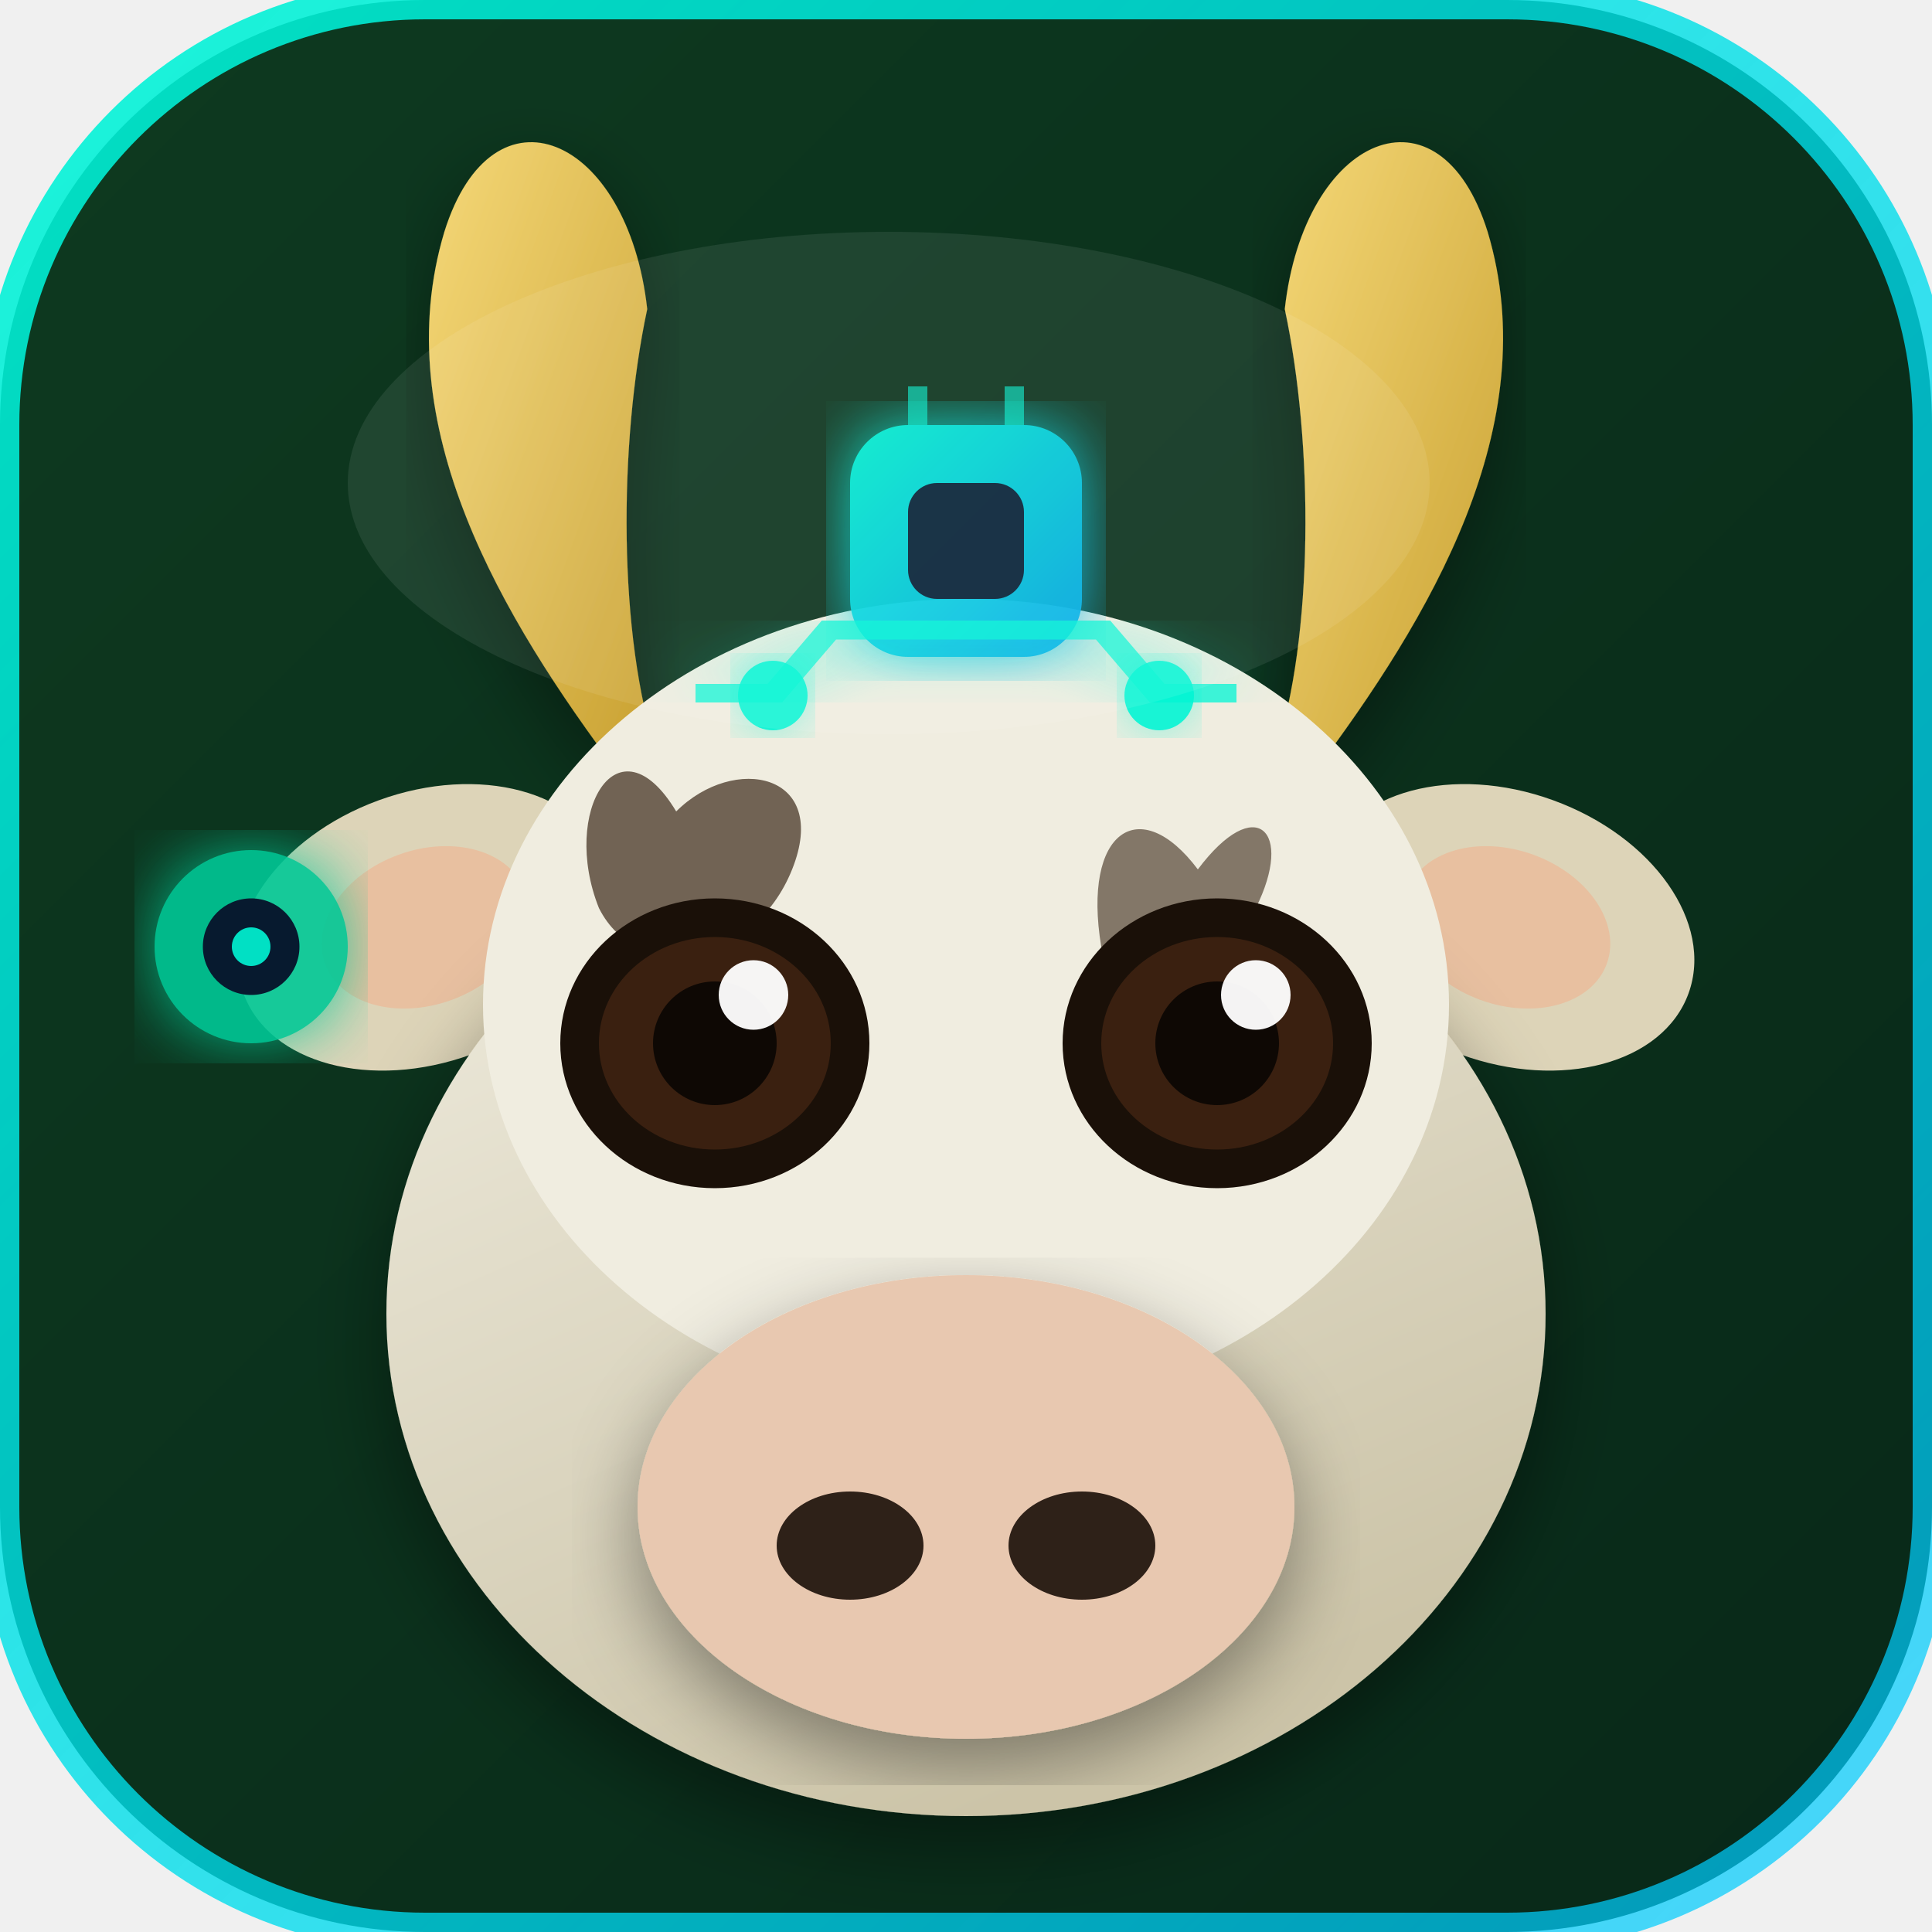
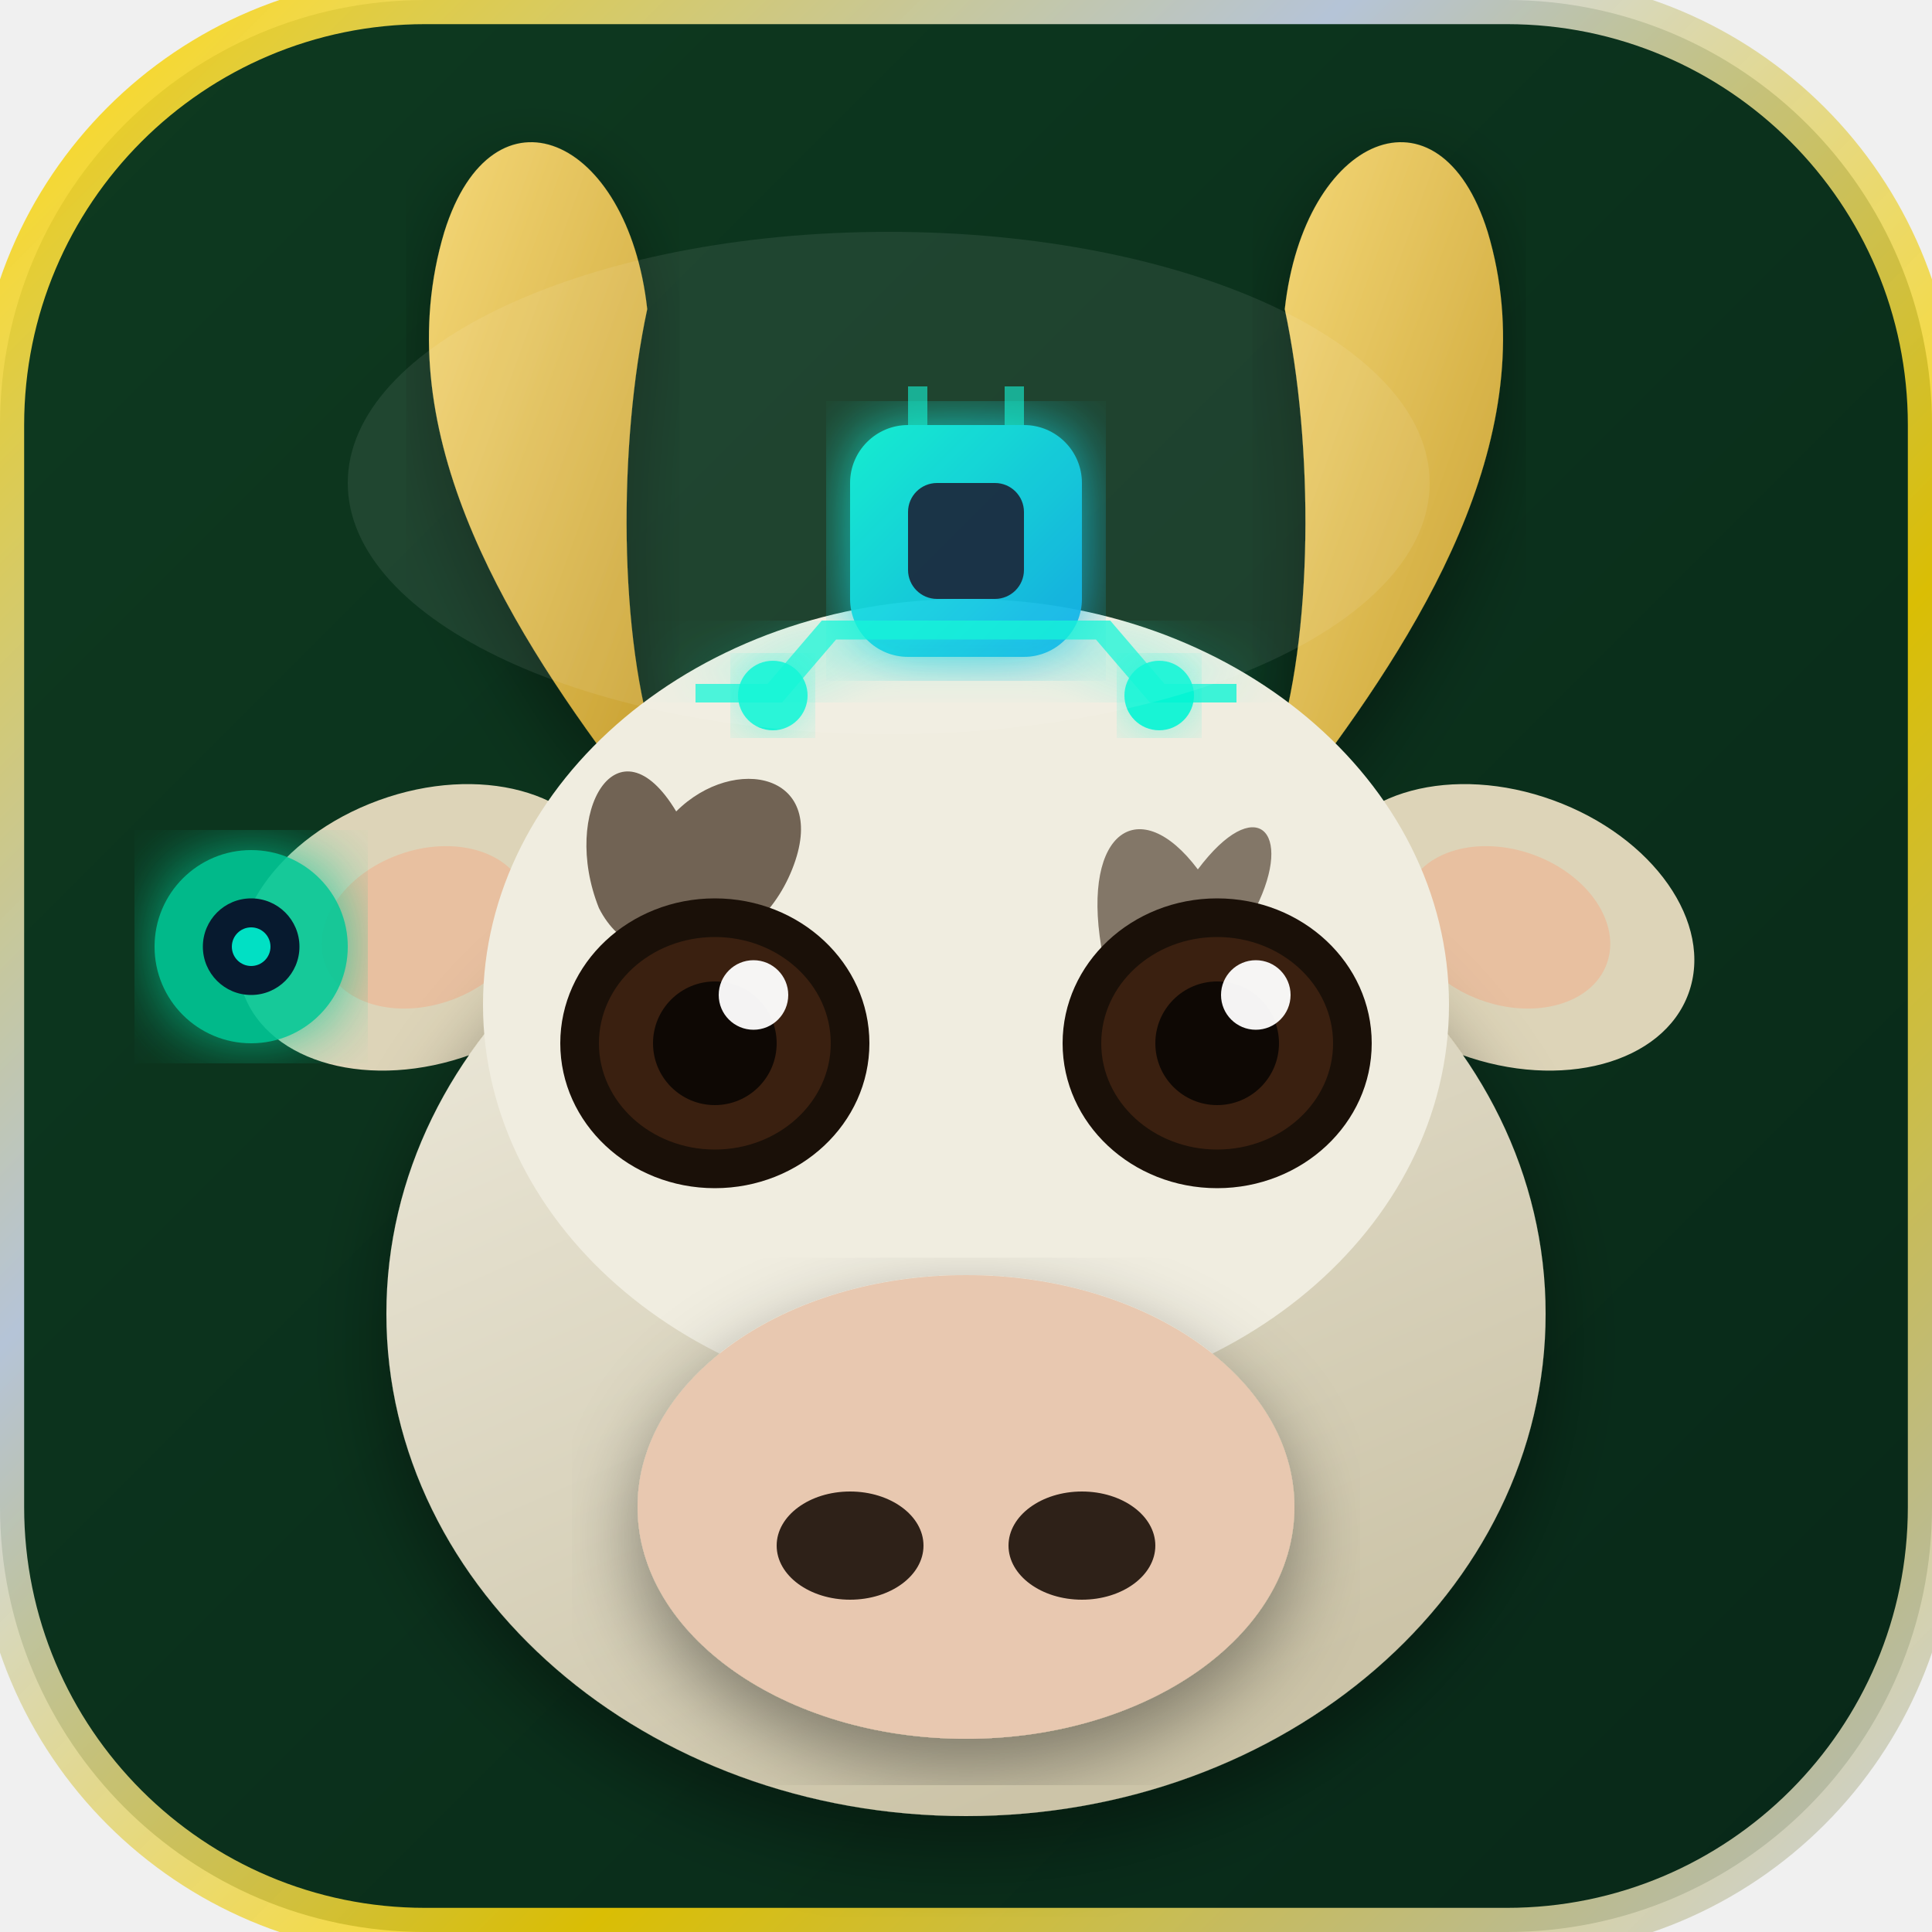
<svg xmlns="http://www.w3.org/2000/svg" viewBox="0 0 100 100" width="100" height="100">
  <defs>
    <linearGradient id="bgG" x1="0" y1="0" x2="1" y2="1">
      <stop offset="0%" stop-color="#0e3a20" />
      <stop offset="100%" stop-color="#082818" />
    </linearGradient>
    <linearGradient id="bodyG" x1="0" y1="0" x2="0.5" y2="1">
      <stop offset="0%" stop-color="#f0ede0" />
      <stop offset="100%" stop-color="#ccc4a8" />
    </linearGradient>
    <linearGradient id="hornG" x1="0" y1="0" x2="1" y2="1">
      <stop offset="0%" stop-color="#f5d878" />
      <stop offset="100%" stop-color="#c8a030" />
    </linearGradient>
    <linearGradient id="chipG" x1="0" y1="0" x2="1" y2="1">
      <stop offset="0%" stop-color="#00f5d4" />
      <stop offset="100%" stop-color="#00a8e8" />
    </linearGradient>
    <linearGradient id="borderG" x1="0" y1="0" x2="1" y2="1">
-       <stop offset="0%" stop-color="#00f5d4" stop-opacity="0.9" />
-       <stop offset="100%" stop-color="#00c8ff" stop-opacity="0.7" />
+       <stop offset="0%" stop-color="#FFD700" stop-opacity="0.95" />
+       <stop offset="35%" stop-color="#C8D4EC" stop-opacity="0.90" />
+       <stop offset="65%" stop-color="#FFD700" stop-opacity="0.85" />
+       <stop offset="100%" stop-color="#C0CAE0" stop-opacity="0.90" />
    </linearGradient>
    <filter id="glow">
      <feGaussianBlur stdDeviation="1.8" result="b" />
      <feMerge>
        <feMergeNode in="b" />
        <feMergeNode in="SourceGraphic" />
      </feMerge>
    </filter>
    <filter id="shadow">
      <feDropShadow dx="0" dy="1.5" stdDeviation="2" flood-color="#000" flood-opacity="0.4" />
    </filter>
  </defs>
  <rect width="100" height="100" rx="22" fill="url(#bgG)" />
-   <rect width="100" height="100" rx="22" fill="none" stroke="url(#borderG)" stroke-width="2" />
+   <rect width="100" height="100" rx="22" fill="none" stroke="url(#borderG)" stroke-width="2.5" />
  <path d="M32 40 C26 32 20 22 23 12 C25.5 4 32.5 7 33.5 16 C32 23 32 33 34 39" fill="url(#hornG)" filter="url(#shadow)" />
  <path d="M68 40 C74 32 80 22 77 12 C74.5 4 67.5 7 66.5 16 C68 23 68 33 66 39" fill="url(#hornG)" filter="url(#shadow)" />
  <ellipse cx="22" cy="48" rx="10" ry="7" fill="#ddd4b8" transform="rotate(-20 22 48)" />
  <ellipse cx="22" cy="48" rx="5.5" ry="4" fill="#e8c0a0" transform="rotate(-20 22 48)" />
  <ellipse cx="78" cy="48" rx="10" ry="7" fill="#ddd4b8" transform="rotate(20 78 48)" />
  <ellipse cx="78" cy="48" rx="5.5" ry="4" fill="#e8c0a0" transform="rotate(20 78 48)" />
  <ellipse cx="50" cy="68" rx="30" ry="26" fill="url(#bodyG)" filter="url(#shadow)" />
  <ellipse cx="50" cy="52" rx="25" ry="21" fill="#f0ede0" />
  <path d="M35 42 C32 37 29 42 31 47 C33 51 39 50 41 45 C43 40 38 39 35 42Z" fill="#3a2818" opacity="0.7" />
  <path d="M62 45 C59 41 56 43 57 49 C58 53 63 52 65 47 C67 43 65 41 62 45Z" fill="#3a2818" opacity="0.6" />
  <rect x="44" y="22" width="12" height="12" rx="3" fill="url(#chipG)" opacity="0.95" filter="url(#glow)" />
  <rect x="47" y="25" width="6" height="6" rx="1.5" fill="#071a2f" opacity="0.95" />
  <line x1="47.5" y1="22" x2="47.5" y2="20" stroke="#00f5d4" stroke-width="1" opacity="0.6" />
  <line x1="52.5" y1="22" x2="52.5" y2="20" stroke="#00f5d4" stroke-width="1" opacity="0.6" />
  <path d="M36 36 L40 36 L43 32.5 L57 32.5 L60 36 L64 36" stroke="#00f5d4" stroke-width="1.2" fill="none" opacity="0.75" filter="url(#glow)" />
  <circle cx="40" cy="36" r="1.8" fill="#00f5d4" opacity="0.9" filter="url(#glow)" />
  <circle cx="60" cy="36" r="1.8" fill="#00f5d4" opacity="0.9" filter="url(#glow)" />
  <ellipse cx="37" cy="54" rx="8" ry="7.5" fill="#1a1008" />
  <ellipse cx="37" cy="54" rx="6" ry="5.5" fill="#3a2010" />
  <circle cx="37" cy="54" r="3.2" fill="#0e0804" />
  <circle cx="39" cy="51.5" r="1.8" fill="white" opacity="0.95" />
  <ellipse cx="63" cy="54" rx="8" ry="7.5" fill="#1a1008" />
  <ellipse cx="63" cy="54" rx="6" ry="5.5" fill="#3a2010" />
  <circle cx="63" cy="54" r="3.2" fill="#0e0804" />
  <circle cx="65" cy="51.5" r="1.8" fill="white" opacity="0.95" />
  <ellipse cx="50" cy="78" rx="17" ry="12" fill="#e8c8b0" filter="url(#shadow)" />
  <ellipse cx="44" cy="80" rx="3.8" ry="2.8" fill="#1a0e08" opacity="0.9" />
  <ellipse cx="56" cy="80" rx="3.8" ry="2.8" fill="#1a0e08" opacity="0.9" />
  <circle cx="13" cy="49" r="5" fill="#00c896" opacity="0.9" filter="url(#glow)" />
  <circle cx="13" cy="49" r="2.5" fill="#071a2f" />
  <circle cx="13" cy="49" r="1" fill="#00f5d4" opacity="0.9" />
  <ellipse cx="46" cy="25" rx="28" ry="13" fill="white" opacity="0.08" />
</svg>
